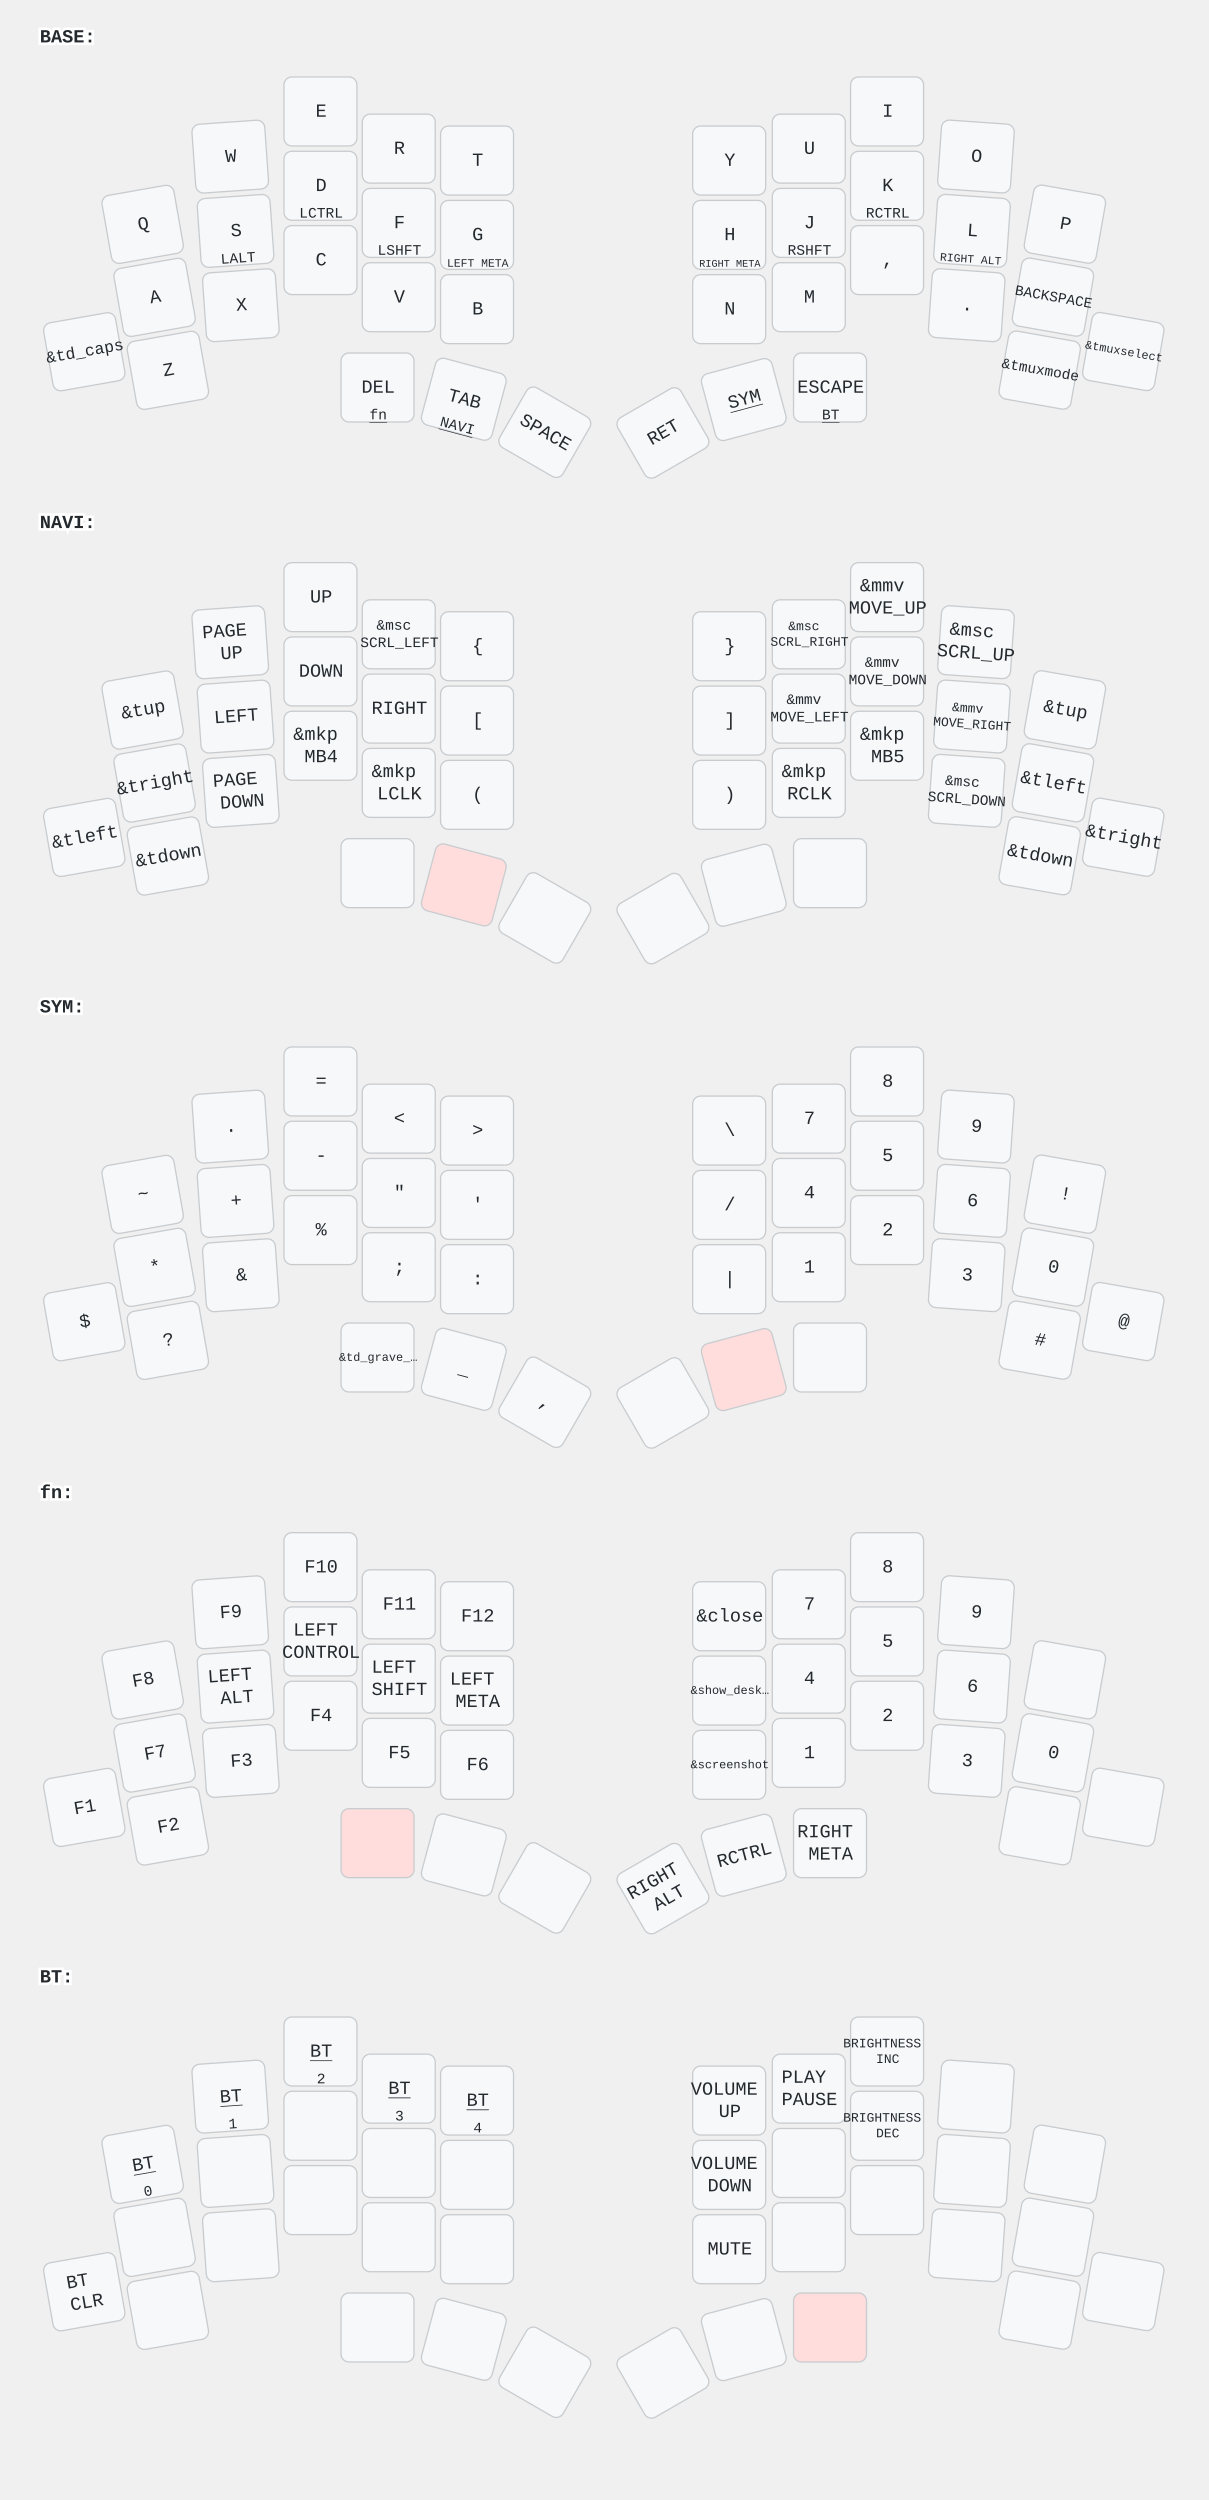
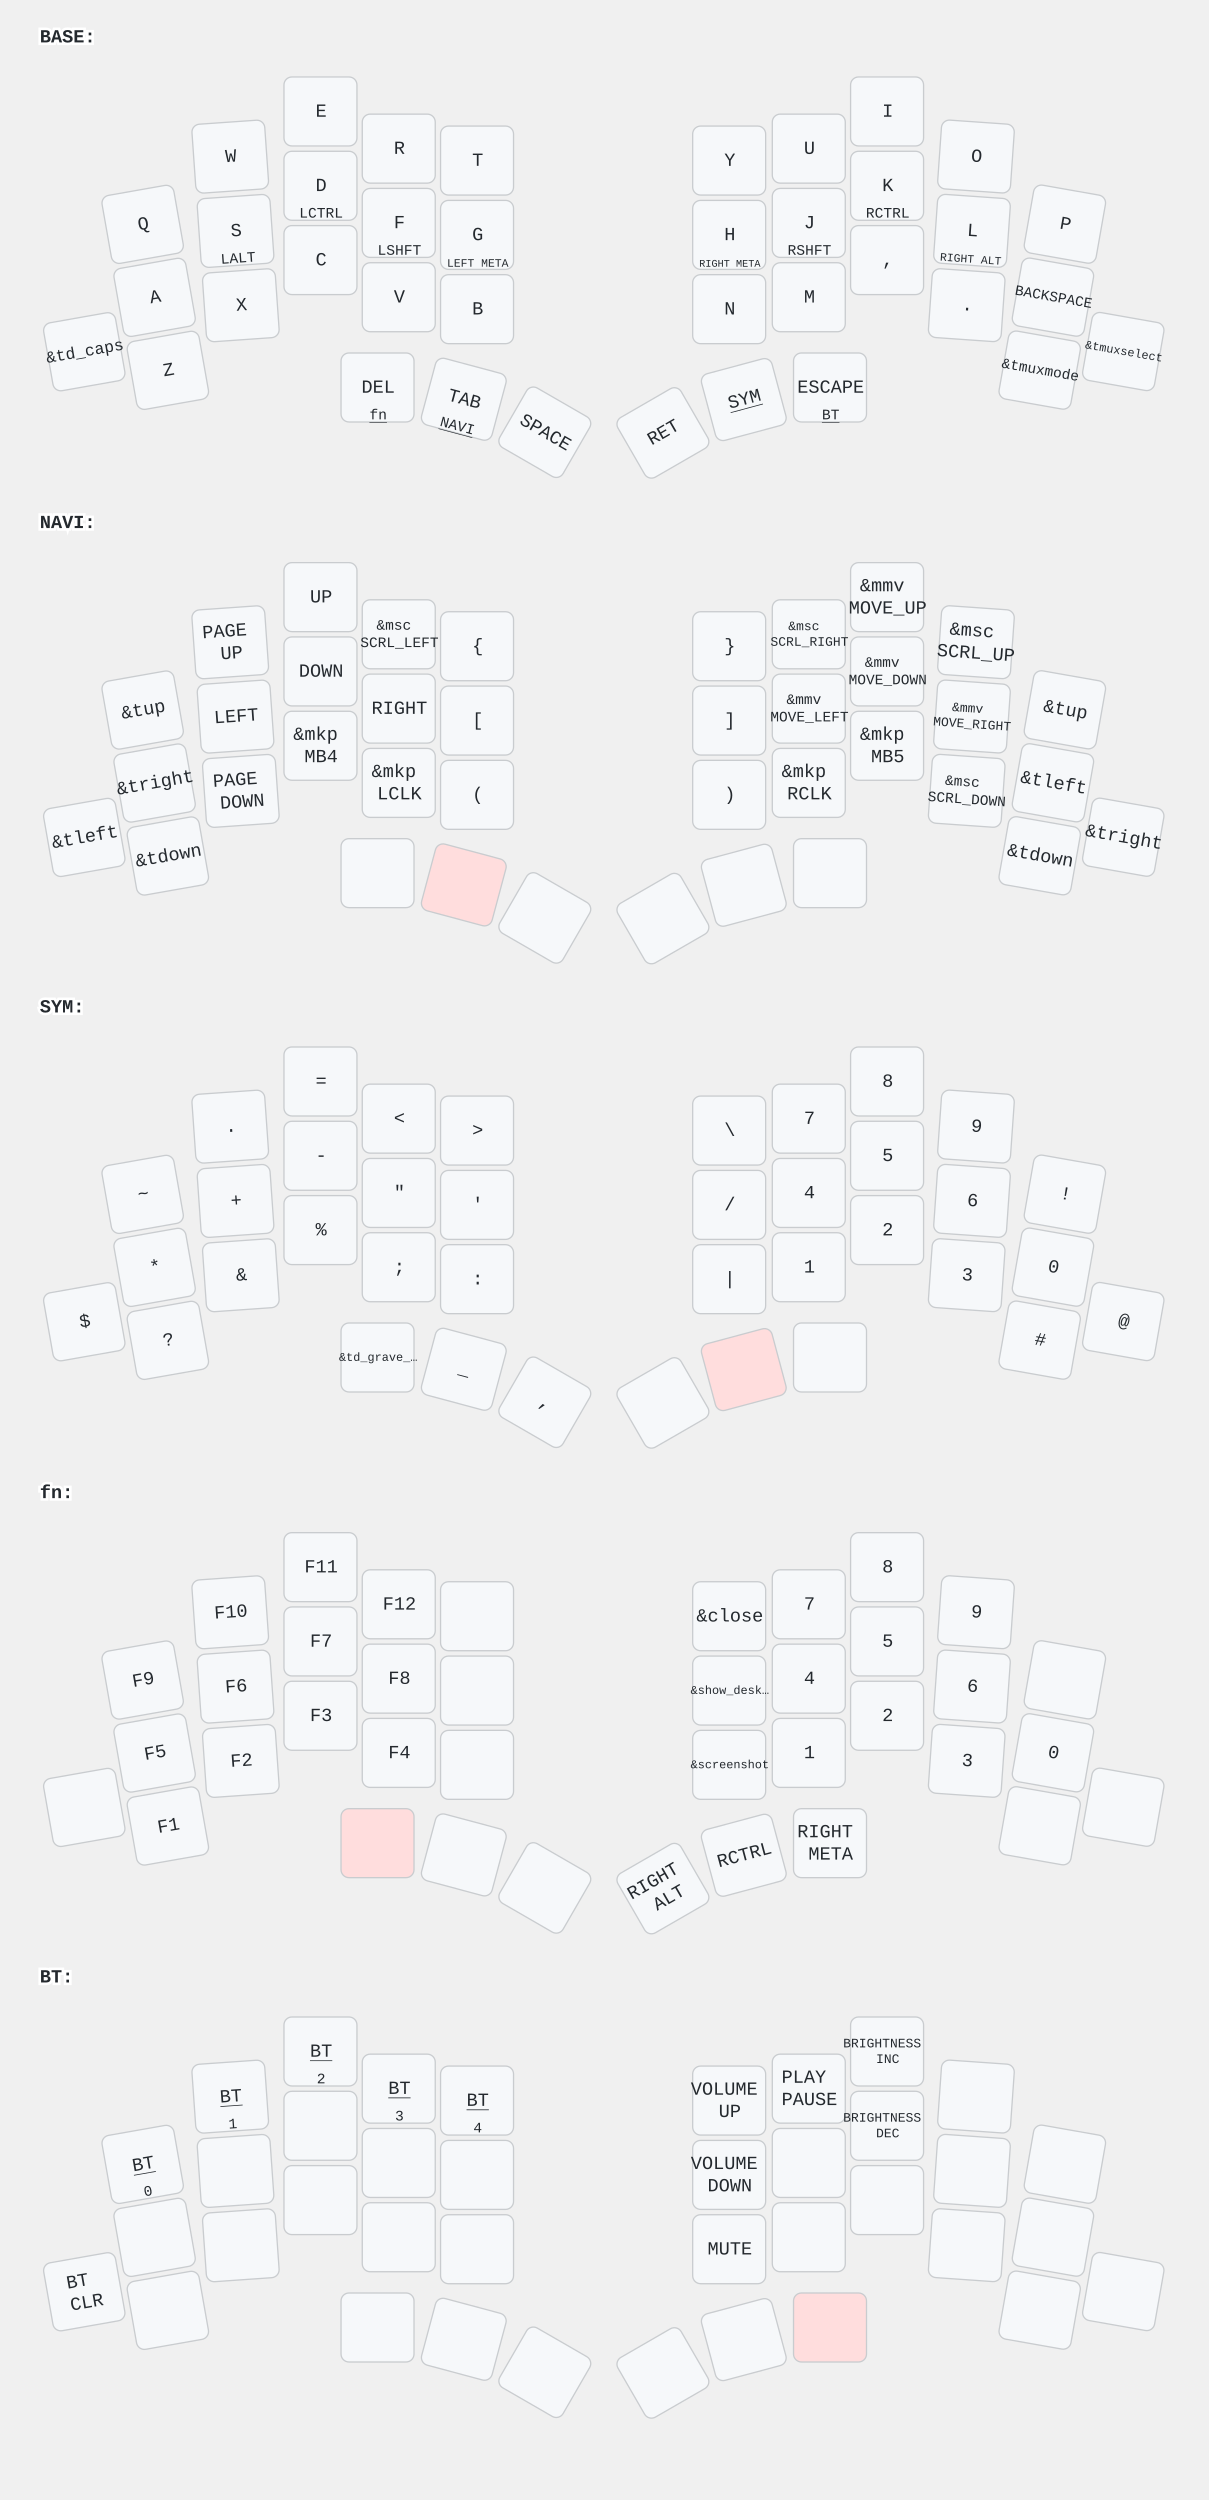
<svg xmlns="http://www.w3.org/2000/svg" width="911" height="1884" viewBox="0 0 911 1884" class="keymap">
  <style>/* inherit to force styles through use tags */
svg path {
    fill: inherit;
}

/* font and background color specifications */
svg.keymap {
    font-family: SFMono-Regular,Consolas,Liberation Mono,Menlo,monospace;
    font-size: 14px;
    font-kerning: normal;
    text-rendering: optimizeLegibility;
    fill: #24292e;
}

/* default key styling */
rect.key {
    fill: #f6f8fa;
}

rect.key, rect.combo {
    stroke: #c9cccf;
    stroke-width: 1;
}

/* default key side styling, only used is draw_key_sides is set */
rect.side {
    filter: brightness(90%);
}

/* color accent for combo boxes */
rect.combo, rect.combo-separate {
    fill: #cdf;
}

/* color accent for held keys */
rect.held, rect.combo.held {
    fill: #fdd;
}

/* color accent for ghost (optional) keys */
rect.ghost, rect.combo.ghost {
    stroke-dasharray: 4, 4;
    stroke-width: 2;
}

text {
    text-anchor: middle;
    dominant-baseline: middle;
}

/* styling for layer labels */
text.label {
    font-weight: bold;
    text-anchor: start;
    stroke: white;
    stroke-width: 4;
    paint-order: stroke;
}

/* styling for optional footer */
text.footer {
    text-anchor: end;
    dominant-baseline: auto;
    stroke: white;
    stroke-width: 4;
    paint-order: stroke;
}

/* styling for combo tap, and key non-tap label text */
text.combo, text.hold, text.shifted, text.left, text.right, text.tl, text.tr, text.bl, text.br {
    font-size: 11px;
}

text.hold, text.bl, text.br {
    text-anchor: middle;
    dominant-baseline: auto;
}

text.shifted, text.tl, text.tr {
    text-anchor: middle;
    dominant-baseline: hanging;
}

text.left, text.tl, text.bl {
    text-anchor: start;
}

text.right, text.tr, text.br {
    text-anchor: end;
}

text.layer-activator {
    text-decoration: underline;
}

/* styling for hold/shifted label text in combo box */
text.combo.hold, text.combo.shifted, text.combo.left, text.combo.right {
    font-size: 8px;
}

/* lighter symbol for transparent keys */
text.trans {
    fill: #7b7e81;
}

/* styling for combo dendrons */
path.combo {
    stroke-width: 1;
    stroke: gray;
    fill: none;
}

/* Start Tabler Icons Cleanup */
/* cannot use height/width with glyphs */
.icon-tabler &gt; path {
    fill: inherit;
    stroke: inherit;
    stroke-width: 2;
}
/* hide tabler's default box */
.icon-tabler &gt; path[stroke="none"][fill="none"] {
    visibility: hidden;
}
/* End Tabler Icons Cleanup */
</style>
  <g transform="translate(30, 0)" class="layer-BASE">
    <text x="0" y="28" class="label" id="BASE">BASE:</text>
    <g transform="translate(0, 56)">
      <g transform="translate(78, 113) rotate(-10.0)" class="key keypos-0">
        <rect rx="6" ry="6" x="-28" y="-26" width="55" height="52" class="key" />
        <text x="0" y="0" class="key tap">Q</text>
      </g>
      <g transform="translate(144, 62) rotate(-4.0)" class="key keypos-1">
        <rect rx="6" ry="6" x="-28" y="-26" width="55" height="52" class="key" />
        <text x="0" y="0" class="key tap">W</text>
      </g>
      <g transform="translate(212, 28)" class="key keypos-2">
        <rect rx="6" ry="6" x="-28" y="-26" width="55" height="52" class="key" />
        <text x="0" y="0" class="key tap">E</text>
      </g>
      <g transform="translate(271, 56)" class="key keypos-3">
        <rect rx="6" ry="6" x="-28" y="-26" width="55" height="52" class="key" />
        <text x="0" y="0" class="key tap">R</text>
      </g>
      <g transform="translate(330, 65)" class="key keypos-4">
        <rect rx="6" ry="6" x="-28" y="-26" width="55" height="52" class="key" />
        <text x="0" y="0" class="key tap">T</text>
      </g>
      <g transform="translate(520, 65)" class="key keypos-5">
        <rect rx="6" ry="6" x="-28" y="-26" width="55" height="52" class="key" />
        <text x="0" y="0" class="key tap">Y</text>
      </g>
      <g transform="translate(580, 56)" class="key keypos-6">
        <rect rx="6" ry="6" x="-28" y="-26" width="55" height="52" class="key" />
        <text x="0" y="0" class="key tap">U</text>
      </g>
      <g transform="translate(639, 28)" class="key keypos-7">
        <rect rx="6" ry="6" x="-28" y="-26" width="55" height="52" class="key" />
        <text x="0" y="0" class="key tap">I</text>
      </g>
      <g transform="translate(706, 62) rotate(4.0)" class="key keypos-8">
        <rect rx="6" ry="6" x="-28" y="-26" width="55" height="52" class="key" />
        <text x="0" y="0" class="key tap">O</text>
      </g>
      <g transform="translate(773, 113) rotate(10.0)" class="key keypos-9">
        <rect rx="6" ry="6" x="-28" y="-26" width="55" height="52" class="key" />
        <text x="0" y="0" class="key tap">P</text>
      </g>
      <g transform="translate(87, 168) rotate(-10.0)" class="key keypos-10">
        <rect rx="6" ry="6" x="-28" y="-26" width="55" height="52" class="key" />
        <text x="0" y="0" class="key tap">A</text>
      </g>
      <g transform="translate(148, 118) rotate(-4.0)" class="key keypos-11">
        <rect rx="6" ry="6" x="-28" y="-26" width="55" height="52" class="key" />
        <text x="0" y="0" class="key tap">S</text>
        <text x="0" y="24" class="key hold">LALT</text>
      </g>
      <g transform="translate(212, 84)" class="key keypos-12">
        <rect rx="6" ry="6" x="-28" y="-26" width="55" height="52" class="key" />
        <text x="0" y="0" class="key tap">D</text>
        <text x="0" y="24" class="key hold">LCTRL</text>
      </g>
      <g transform="translate(271, 112)" class="key keypos-13">
        <rect rx="6" ry="6" x="-28" y="-26" width="55" height="52" class="key" />
        <text x="0" y="0" class="key tap">F</text>
        <text x="0" y="24" class="key hold">LSHFT</text>
      </g>
      <g transform="translate(330, 121)" class="key keypos-14">
        <rect rx="6" ry="6" x="-28" y="-26" width="55" height="52" class="key" />
        <text x="0" y="0" class="key tap">G</text>
        <text x="0" y="24" class="key hold">
          <tspan style="font-size: 78%">LEFT META</tspan>
        </text>
      </g>
      <g transform="translate(520, 121)" class="key keypos-15">
        <rect rx="6" ry="6" x="-28" y="-26" width="55" height="52" class="key" />
        <text x="0" y="0" class="key tap">H</text>
        <text x="0" y="24" class="key hold">
          <tspan style="font-size: 70%">RIGHT META</tspan>
        </text>
      </g>
      <g transform="translate(580, 112)" class="key keypos-16">
        <rect rx="6" ry="6" x="-28" y="-26" width="55" height="52" class="key" />
        <text x="0" y="0" class="key tap">J</text>
        <text x="0" y="24" class="key hold">RSHFT</text>
      </g>
      <g transform="translate(639, 84)" class="key keypos-17">
        <rect rx="6" ry="6" x="-28" y="-26" width="55" height="52" class="key" />
        <text x="0" y="0" class="key tap">K</text>
        <text x="0" y="24" class="key hold">RCTRL</text>
      </g>
      <g transform="translate(703, 118) rotate(4.0)" class="key keypos-18">
        <rect rx="6" ry="6" x="-28" y="-26" width="55" height="52" class="key" />
        <text x="0" y="0" class="key tap">L</text>
        <text x="0" y="24" class="key hold">
          <tspan style="font-size: 78%">RIGHT ALT</tspan>
        </text>
      </g>
      <g transform="translate(764, 168) rotate(10.0)" class="key keypos-19">
        <rect rx="6" ry="6" x="-28" y="-26" width="55" height="52" class="key" />
        <text x="0" y="0" class="key tap">
          <tspan style="font-size: 78%">BACKSPACE</tspan>
        </text>
      </g>
      <g transform="translate(34, 209) rotate(-10.0)" class="key keypos-20">
        <rect rx="6" ry="6" x="-28" y="-26" width="55" height="52" class="key" />
        <text x="0" y="0" class="key tap">
          <tspan style="font-size: 88%">&amp;td_caps</tspan>
        </text>
      </g>
      <g transform="translate(97, 223) rotate(-10.0)" class="key keypos-21">
        <rect rx="6" ry="6" x="-28" y="-26" width="55" height="52" class="key" />
        <text x="0" y="0" class="key tap">Z</text>
      </g>
      <g transform="translate(152, 174) rotate(-4.0)" class="key keypos-22">
        <rect rx="6" ry="6" x="-28" y="-26" width="55" height="52" class="key" />
        <text x="0" y="0" class="key tap">X</text>
      </g>
      <g transform="translate(212, 140)" class="key keypos-23">
        <rect rx="6" ry="6" x="-28" y="-26" width="55" height="52" class="key" />
        <text x="0" y="0" class="key tap">C</text>
      </g>
      <g transform="translate(271, 168)" class="key keypos-24">
        <rect rx="6" ry="6" x="-28" y="-26" width="55" height="52" class="key" />
        <text x="0" y="0" class="key tap">V</text>
      </g>
      <g transform="translate(330, 177)" class="key keypos-25">
        <rect rx="6" ry="6" x="-28" y="-26" width="55" height="52" class="key" />
        <text x="0" y="0" class="key tap">B</text>
      </g>
      <g transform="translate(520, 177)" class="key keypos-26">
        <rect rx="6" ry="6" x="-28" y="-26" width="55" height="52" class="key" />
        <text x="0" y="0" class="key tap">N</text>
      </g>
      <g transform="translate(580, 168)" class="key keypos-27">
        <rect rx="6" ry="6" x="-28" y="-26" width="55" height="52" class="key" />
        <text x="0" y="0" class="key tap">M</text>
      </g>
      <g transform="translate(639, 140)" class="key keypos-28">
        <rect rx="6" ry="6" x="-28" y="-26" width="55" height="52" class="key" />
        <text x="0" y="0" class="key tap">,</text>
      </g>
      <g transform="translate(699, 174) rotate(4.0)" class="key keypos-29">
        <rect rx="6" ry="6" x="-28" y="-26" width="55" height="52" class="key" />
        <text x="0" y="0" class="key tap">.</text>
      </g>
      <g transform="translate(754, 223) rotate(10.0)" class="key keypos-30">
        <rect rx="6" ry="6" x="-28" y="-26" width="55" height="52" class="key" />
        <text x="0" y="0" class="key tap">
          <tspan style="font-size: 78%">&amp;tmuxmode</tspan>
        </text>
      </g>
      <g transform="translate(817, 209) rotate(10.0)" class="key keypos-31">
        <rect rx="6" ry="6" x="-28" y="-26" width="55" height="52" class="key" />
        <text x="0" y="0" class="key tap">
          <tspan style="font-size: 64%">&amp;tmuxselect</tspan>
        </text>
      </g>
      <g transform="translate(255, 236)" class="key keypos-32">
        <rect rx="6" ry="6" x="-28" y="-26" width="55" height="52" class="key" />
        <text x="0" y="0" class="key tap">DEL</text>
        <a href="#fn">
          <text x="0" y="24" class="key hold layer-activator">fn</text>
        </a>
      </g>
      <g transform="translate(320, 245) rotate(15.0)" class="key keypos-33">
        <rect rx="6" ry="6" x="-28" y="-26" width="55" height="52" class="key" />
        <text x="0" y="0" class="key tap">TAB</text>
        <a href="#NAVI">
          <text x="0" y="24" class="key hold layer-activator">NAVI</text>
        </a>
      </g>
      <g transform="translate(381, 270) rotate(30.0)" class="key keypos-34">
        <rect rx="6" ry="6" x="-28" y="-26" width="55" height="52" class="key" />
        <text x="0" y="0" class="key tap">SPACE</text>
      </g>
      <g transform="translate(470, 270) rotate(-30.0)" class="key keypos-35">
        <rect rx="6" ry="6" x="-28" y="-26" width="55" height="52" class="key" />
        <text x="0" y="0" class="key tap">RET</text>
      </g>
      <g transform="translate(531, 245) rotate(-15.0)" class="key keypos-36">
        <rect rx="6" ry="6" x="-28" y="-26" width="55" height="52" class="key" />
        <a href="#SYM">
          <text x="0" y="0" class="key tap layer-activator">SYM</text>
        </a>
      </g>
      <g transform="translate(596, 236)" class="key keypos-37">
        <rect rx="6" ry="6" x="-28" y="-26" width="55" height="52" class="key" />
        <text x="0" y="0" class="key tap">ESCAPE</text>
        <a href="#BT">
          <text x="0" y="24" class="key hold layer-activator">BT</text>
        </a>
      </g>
    </g>
  </g>
  <g transform="translate(30, 366)" class="layer-NAVI">
    <text x="0" y="28" class="label" id="NAVI">NAVI:</text>
    <g transform="translate(0, 56)">
      <g transform="translate(78, 113) rotate(-10.0)" class="key keypos-0">
        <rect rx="6" ry="6" x="-28" y="-26" width="55" height="52" class="key" />
        <text x="0" y="0" class="key tap">&amp;tup</text>
      </g>
      <g transform="translate(144, 62) rotate(-4.0)" class="key keypos-1">
        <rect rx="6" ry="6" x="-28" y="-26" width="55" height="52" class="key" />
        <text x="0" y="0" class="key tap">
          <tspan x="0" dy="-0.6em">PAGE</tspan>
          <tspan x="0" dy="1.2em">UP</tspan>
        </text>
      </g>
      <g transform="translate(212, 28)" class="key keypos-2">
        <rect rx="6" ry="6" x="-28" y="-26" width="55" height="52" class="key" />
        <text x="0" y="0" class="key tap">UP</text>
      </g>
      <g transform="translate(271, 56)" class="key keypos-3">
        <rect rx="6" ry="6" x="-28" y="-26" width="55" height="52" class="key" />
        <text x="0" y="0" class="key tap">
          <tspan x="0" dy="-0.6em" style="font-size: 78%">&amp;msc</tspan>
          <tspan x="0" dy="1.2em" style="font-size: 78%">SCRL_LEFT</tspan>
        </text>
      </g>
      <g transform="translate(330, 65)" class="key keypos-4">
        <rect rx="6" ry="6" x="-28" y="-26" width="55" height="52" class="key" />
        <text x="0" y="0" class="key tap">{</text>
      </g>
      <g transform="translate(520, 65)" class="key keypos-5">
        <rect rx="6" ry="6" x="-28" y="-26" width="55" height="52" class="key" />
        <text x="0" y="0" class="key tap">}</text>
      </g>
      <g transform="translate(580, 56)" class="key keypos-6">
        <rect rx="6" ry="6" x="-28" y="-26" width="55" height="52" class="key" />
        <text x="0" y="0" class="key tap">
          <tspan x="0" dy="-0.6em" style="font-size: 70%">&amp;msc</tspan>
          <tspan x="0" dy="1.2em" style="font-size: 70%">SCRL_RIGHT</tspan>
        </text>
      </g>
      <g transform="translate(639, 28)" class="key keypos-7">
        <rect rx="6" ry="6" x="-28" y="-26" width="55" height="52" class="key" />
        <text x="0" y="0" class="key tap">
          <tspan x="0" dy="-0.6em">&amp;mmv</tspan>
          <tspan x="0" dy="1.2em">MOVE_UP</tspan>
        </text>
      </g>
      <g transform="translate(706, 62) rotate(4.0)" class="key keypos-8">
        <rect rx="6" ry="6" x="-28" y="-26" width="55" height="52" class="key" />
        <text x="0" y="0" class="key tap">
          <tspan x="0" dy="-0.6em">&amp;msc</tspan>
          <tspan x="0" dy="1.2em">SCRL_UP</tspan>
        </text>
      </g>
      <g transform="translate(773, 113) rotate(10.0)" class="key keypos-9">
        <rect rx="6" ry="6" x="-28" y="-26" width="55" height="52" class="key" />
        <text x="0" y="0" class="key tap">&amp;tup</text>
      </g>
      <g transform="translate(87, 168) rotate(-10.0)" class="key keypos-10">
        <rect rx="6" ry="6" x="-28" y="-26" width="55" height="52" class="key" />
        <text x="0" y="0" class="key tap">&amp;tright</text>
      </g>
      <g transform="translate(148, 118) rotate(-4.0)" class="key keypos-11">
        <rect rx="6" ry="6" x="-28" y="-26" width="55" height="52" class="key" />
        <text x="0" y="0" class="key tap">LEFT</text>
      </g>
      <g transform="translate(212, 84)" class="key keypos-12">
        <rect rx="6" ry="6" x="-28" y="-26" width="55" height="52" class="key" />
        <text x="0" y="0" class="key tap">DOWN</text>
      </g>
      <g transform="translate(271, 112)" class="key keypos-13">
        <rect rx="6" ry="6" x="-28" y="-26" width="55" height="52" class="key" />
        <text x="0" y="0" class="key tap">RIGHT</text>
      </g>
      <g transform="translate(330, 121)" class="key keypos-14">
        <rect rx="6" ry="6" x="-28" y="-26" width="55" height="52" class="key" />
        <text x="0" y="0" class="key tap">[</text>
      </g>
      <g transform="translate(520, 121)" class="key keypos-15">
        <rect rx="6" ry="6" x="-28" y="-26" width="55" height="52" class="key" />
        <text x="0" y="0" class="key tap">]</text>
      </g>
      <g transform="translate(580, 112)" class="key keypos-16">
        <rect rx="6" ry="6" x="-28" y="-26" width="55" height="52" class="key" />
        <text x="0" y="0" class="key tap">
          <tspan x="0" dy="-0.6em" style="font-size: 78%">&amp;mmv</tspan>
          <tspan x="0" dy="1.2em" style="font-size: 78%">MOVE_LEFT</tspan>
        </text>
      </g>
      <g transform="translate(639, 84)" class="key keypos-17">
        <rect rx="6" ry="6" x="-28" y="-26" width="55" height="52" class="key" />
        <text x="0" y="0" class="key tap">
          <tspan x="0" dy="-0.6em" style="font-size: 78%">&amp;mmv</tspan>
          <tspan x="0" dy="1.2em" style="font-size: 78%">MOVE_DOWN</tspan>
        </text>
      </g>
      <g transform="translate(703, 118) rotate(4.0)" class="key keypos-18">
        <rect rx="6" ry="6" x="-28" y="-26" width="55" height="52" class="key" />
        <text x="0" y="0" class="key tap">
          <tspan x="0" dy="-0.6em" style="font-size: 70%">&amp;mmv</tspan>
          <tspan x="0" dy="1.2em" style="font-size: 70%">MOVE_RIGHT</tspan>
        </text>
      </g>
      <g transform="translate(764, 168) rotate(10.0)" class="key keypos-19">
        <rect rx="6" ry="6" x="-28" y="-26" width="55" height="52" class="key" />
        <text x="0" y="0" class="key tap">&amp;tleft</text>
      </g>
      <g transform="translate(34, 209) rotate(-10.0)" class="key keypos-20">
        <rect rx="6" ry="6" x="-28" y="-26" width="55" height="52" class="key" />
        <text x="0" y="0" class="key tap">&amp;tleft</text>
      </g>
      <g transform="translate(97, 223) rotate(-10.0)" class="key keypos-21">
        <rect rx="6" ry="6" x="-28" y="-26" width="55" height="52" class="key" />
        <text x="0" y="0" class="key tap">&amp;tdown</text>
      </g>
      <g transform="translate(152, 174) rotate(-4.0)" class="key keypos-22">
        <rect rx="6" ry="6" x="-28" y="-26" width="55" height="52" class="key" />
        <text x="0" y="0" class="key tap">
          <tspan x="0" dy="-0.6em">PAGE</tspan>
          <tspan x="0" dy="1.2em">DOWN</tspan>
        </text>
      </g>
      <g transform="translate(212, 140)" class="key keypos-23">
        <rect rx="6" ry="6" x="-28" y="-26" width="55" height="52" class="key" />
        <text x="0" y="0" class="key tap">
          <tspan x="0" dy="-0.6em">&amp;mkp</tspan>
          <tspan x="0" dy="1.2em">MB4</tspan>
        </text>
      </g>
      <g transform="translate(271, 168)" class="key keypos-24">
        <rect rx="6" ry="6" x="-28" y="-26" width="55" height="52" class="key" />
        <text x="0" y="0" class="key tap">
          <tspan x="0" dy="-0.6em">&amp;mkp</tspan>
          <tspan x="0" dy="1.2em">LCLK</tspan>
        </text>
      </g>
      <g transform="translate(330, 177)" class="key keypos-25">
        <rect rx="6" ry="6" x="-28" y="-26" width="55" height="52" class="key" />
        <text x="0" y="0" class="key tap">(</text>
      </g>
      <g transform="translate(520, 177)" class="key keypos-26">
        <rect rx="6" ry="6" x="-28" y="-26" width="55" height="52" class="key" />
        <text x="0" y="0" class="key tap">)</text>
      </g>
      <g transform="translate(580, 168)" class="key keypos-27">
        <rect rx="6" ry="6" x="-28" y="-26" width="55" height="52" class="key" />
        <text x="0" y="0" class="key tap">
          <tspan x="0" dy="-0.6em">&amp;mkp</tspan>
          <tspan x="0" dy="1.2em">RCLK</tspan>
        </text>
      </g>
      <g transform="translate(639, 140)" class="key keypos-28">
        <rect rx="6" ry="6" x="-28" y="-26" width="55" height="52" class="key" />
        <text x="0" y="0" class="key tap">
          <tspan x="0" dy="-0.6em">&amp;mkp</tspan>
          <tspan x="0" dy="1.2em">MB5</tspan>
        </text>
      </g>
      <g transform="translate(699, 174) rotate(4.0)" class="key keypos-29">
        <rect rx="6" ry="6" x="-28" y="-26" width="55" height="52" class="key" />
        <text x="0" y="0" class="key tap">
          <tspan x="0" dy="-0.6em" style="font-size: 78%">&amp;msc</tspan>
          <tspan x="0" dy="1.2em" style="font-size: 78%">SCRL_DOWN</tspan>
        </text>
      </g>
      <g transform="translate(754, 223) rotate(10.0)" class="key keypos-30">
        <rect rx="6" ry="6" x="-28" y="-26" width="55" height="52" class="key" />
        <text x="0" y="0" class="key tap">&amp;tdown</text>
      </g>
      <g transform="translate(817, 209) rotate(10.0)" class="key keypos-31">
        <rect rx="6" ry="6" x="-28" y="-26" width="55" height="52" class="key" />
        <text x="0" y="0" class="key tap">&amp;tright</text>
      </g>
      <g transform="translate(255, 236)" class="key keypos-32">
        <rect rx="6" ry="6" x="-28" y="-26" width="55" height="52" class="key" />
      </g>
      <g transform="translate(320, 245) rotate(15.0)" class="key held keypos-33">
        <rect rx="6" ry="6" x="-28" y="-26" width="55" height="52" class="key held" />
      </g>
      <g transform="translate(381, 270) rotate(30.0)" class="key keypos-34">
        <rect rx="6" ry="6" x="-28" y="-26" width="55" height="52" class="key" />
      </g>
      <g transform="translate(470, 270) rotate(-30.0)" class="key keypos-35">
        <rect rx="6" ry="6" x="-28" y="-26" width="55" height="52" class="key" />
      </g>
      <g transform="translate(531, 245) rotate(-15.0)" class="key keypos-36">
        <rect rx="6" ry="6" x="-28" y="-26" width="55" height="52" class="key" />
      </g>
      <g transform="translate(596, 236)" class="key keypos-37">
        <rect rx="6" ry="6" x="-28" y="-26" width="55" height="52" class="key" />
      </g>
    </g>
  </g>
  <g transform="translate(30, 731)" class="layer-SYM">
    <text x="0" y="28" class="label" id="SYM">SYM:</text>
    <g transform="translate(0, 56)">
      <g transform="translate(78, 113) rotate(-10.0)" class="key keypos-0">
        <rect rx="6" ry="6" x="-28" y="-26" width="55" height="52" class="key" />
        <text x="0" y="0" class="key tap">~</text>
      </g>
      <g transform="translate(144, 62) rotate(-4.0)" class="key keypos-1">
        <rect rx="6" ry="6" x="-28" y="-26" width="55" height="52" class="key" />
        <text x="0" y="0" class="key tap">.</text>
      </g>
      <g transform="translate(212, 28)" class="key keypos-2">
        <rect rx="6" ry="6" x="-28" y="-26" width="55" height="52" class="key" />
        <text x="0" y="0" class="key tap">=</text>
      </g>
      <g transform="translate(271, 56)" class="key keypos-3">
        <rect rx="6" ry="6" x="-28" y="-26" width="55" height="52" class="key" />
        <text x="0" y="0" class="key tap">&lt;</text>
      </g>
      <g transform="translate(330, 65)" class="key keypos-4">
        <rect rx="6" ry="6" x="-28" y="-26" width="55" height="52" class="key" />
        <text x="0" y="0" class="key tap">&gt;</text>
      </g>
      <g transform="translate(520, 65)" class="key keypos-5">
        <rect rx="6" ry="6" x="-28" y="-26" width="55" height="52" class="key" />
        <text x="0" y="0" class="key tap">\</text>
      </g>
      <g transform="translate(580, 56)" class="key keypos-6">
        <rect rx="6" ry="6" x="-28" y="-26" width="55" height="52" class="key" />
        <text x="0" y="0" class="key tap">7</text>
      </g>
      <g transform="translate(639, 28)" class="key keypos-7">
        <rect rx="6" ry="6" x="-28" y="-26" width="55" height="52" class="key" />
        <text x="0" y="0" class="key tap">8</text>
      </g>
      <g transform="translate(706, 62) rotate(4.0)" class="key keypos-8">
        <rect rx="6" ry="6" x="-28" y="-26" width="55" height="52" class="key" />
        <text x="0" y="0" class="key tap">9</text>
      </g>
      <g transform="translate(773, 113) rotate(10.0)" class="key keypos-9">
        <rect rx="6" ry="6" x="-28" y="-26" width="55" height="52" class="key" />
        <text x="0" y="0" class="key tap">!</text>
      </g>
      <g transform="translate(87, 168) rotate(-10.0)" class="key keypos-10">
        <rect rx="6" ry="6" x="-28" y="-26" width="55" height="52" class="key" />
        <text x="0" y="0" class="key tap">*</text>
      </g>
      <g transform="translate(148, 118) rotate(-4.0)" class="key keypos-11">
        <rect rx="6" ry="6" x="-28" y="-26" width="55" height="52" class="key" />
        <text x="0" y="0" class="key tap">+</text>
      </g>
      <g transform="translate(212, 84)" class="key keypos-12">
        <rect rx="6" ry="6" x="-28" y="-26" width="55" height="52" class="key" />
        <text x="0" y="0" class="key tap">-</text>
      </g>
      <g transform="translate(271, 112)" class="key keypos-13">
        <rect rx="6" ry="6" x="-28" y="-26" width="55" height="52" class="key" />
        <text x="0" y="0" class="key tap">"</text>
      </g>
      <g transform="translate(330, 121)" class="key keypos-14">
        <rect rx="6" ry="6" x="-28" y="-26" width="55" height="52" class="key" />
        <text x="0" y="0" class="key tap">'</text>
      </g>
      <g transform="translate(520, 121)" class="key keypos-15">
        <rect rx="6" ry="6" x="-28" y="-26" width="55" height="52" class="key" />
        <text x="0" y="0" class="key tap">/</text>
      </g>
      <g transform="translate(580, 112)" class="key keypos-16">
        <rect rx="6" ry="6" x="-28" y="-26" width="55" height="52" class="key" />
        <text x="0" y="0" class="key tap">4</text>
      </g>
      <g transform="translate(639, 84)" class="key keypos-17">
        <rect rx="6" ry="6" x="-28" y="-26" width="55" height="52" class="key" />
        <text x="0" y="0" class="key tap">5</text>
      </g>
      <g transform="translate(703, 118) rotate(4.0)" class="key keypos-18">
        <rect rx="6" ry="6" x="-28" y="-26" width="55" height="52" class="key" />
        <text x="0" y="0" class="key tap">6</text>
      </g>
      <g transform="translate(764, 168) rotate(10.0)" class="key keypos-19">
        <rect rx="6" ry="6" x="-28" y="-26" width="55" height="52" class="key" />
        <text x="0" y="0" class="key tap">0</text>
      </g>
      <g transform="translate(34, 209) rotate(-10.0)" class="key keypos-20">
        <rect rx="6" ry="6" x="-28" y="-26" width="55" height="52" class="key" />
        <text x="0" y="0" class="key tap">$</text>
      </g>
      <g transform="translate(97, 223) rotate(-10.0)" class="key keypos-21">
        <rect rx="6" ry="6" x="-28" y="-26" width="55" height="52" class="key" />
        <text x="0" y="0" class="key tap">?</text>
      </g>
      <g transform="translate(152, 174) rotate(-4.0)" class="key keypos-22">
        <rect rx="6" ry="6" x="-28" y="-26" width="55" height="52" class="key" />
        <text x="0" y="0" class="key tap">&amp;</text>
      </g>
      <g transform="translate(212, 140)" class="key keypos-23">
        <rect rx="6" ry="6" x="-28" y="-26" width="55" height="52" class="key" />
        <text x="0" y="0" class="key tap">%</text>
      </g>
      <g transform="translate(271, 168)" class="key keypos-24">
        <rect rx="6" ry="6" x="-28" y="-26" width="55" height="52" class="key" />
        <text x="0" y="0" class="key tap">;</text>
      </g>
      <g transform="translate(330, 177)" class="key keypos-25">
        <rect rx="6" ry="6" x="-28" y="-26" width="55" height="52" class="key" />
        <text x="0" y="0" class="key tap">:</text>
      </g>
      <g transform="translate(520, 177)" class="key keypos-26">
        <rect rx="6" ry="6" x="-28" y="-26" width="55" height="52" class="key" />
        <text x="0" y="0" class="key tap">|</text>
      </g>
      <g transform="translate(580, 168)" class="key keypos-27">
        <rect rx="6" ry="6" x="-28" y="-26" width="55" height="52" class="key" />
        <text x="0" y="0" class="key tap">1</text>
      </g>
      <g transform="translate(639, 140)" class="key keypos-28">
        <rect rx="6" ry="6" x="-28" y="-26" width="55" height="52" class="key" />
        <text x="0" y="0" class="key tap">2</text>
      </g>
      <g transform="translate(699, 174) rotate(4.0)" class="key keypos-29">
        <rect rx="6" ry="6" x="-28" y="-26" width="55" height="52" class="key" />
        <text x="0" y="0" class="key tap">3</text>
      </g>
      <g transform="translate(754, 223) rotate(10.0)" class="key keypos-30">
        <rect rx="6" ry="6" x="-28" y="-26" width="55" height="52" class="key" />
        <text x="0" y="0" class="key tap">#</text>
      </g>
      <g transform="translate(817, 209) rotate(10.0)" class="key keypos-31">
        <rect rx="6" ry="6" x="-28" y="-26" width="55" height="52" class="key" />
        <text x="0" y="0" class="key tap">@</text>
      </g>
      <g transform="translate(255, 236)" class="key keypos-32">
        <rect rx="6" ry="6" x="-28" y="-26" width="55" height="52" class="key" />
        <text x="0" y="0" class="key tap">
          <tspan style="font-size: 64%">&amp;td_grave_…</tspan>
        </text>
      </g>
      <g transform="translate(320, 245) rotate(15.0)" class="key keypos-33">
        <rect rx="6" ry="6" x="-28" y="-26" width="55" height="52" class="key" />
        <text x="0" y="0" class="key tap">_</text>
      </g>
      <g transform="translate(381, 270) rotate(30.0)" class="key keypos-34">
        <rect rx="6" ry="6" x="-28" y="-26" width="55" height="52" class="key" />
        <text x="0" y="0" class="key tap">,</text>
      </g>
      <g transform="translate(470, 270) rotate(-30.0)" class="key keypos-35">
        <rect rx="6" ry="6" x="-28" y="-26" width="55" height="52" class="key" />
      </g>
      <g transform="translate(531, 245) rotate(-15.0)" class="key held keypos-36">
        <rect rx="6" ry="6" x="-28" y="-26" width="55" height="52" class="key held" />
      </g>
      <g transform="translate(596, 236)" class="key keypos-37">
        <rect rx="6" ry="6" x="-28" y="-26" width="55" height="52" class="key" />
      </g>
    </g>
  </g>
  <g transform="translate(30, 1097)" class="layer-fn">
    <text x="0" y="28" class="label" id="fn">fn:</text>
    <g transform="translate(0, 56)">
      <g transform="translate(78, 113) rotate(-10.0)" class="key keypos-0">
        <rect rx="6" ry="6" x="-28" y="-26" width="55" height="52" class="key" />
+         <text x="0" y="0" class="key tap">F9</text>
+       </g>
+       <g transform="translate(144, 62) rotate(-4.0)" class="key keypos-1">
+         <rect rx="6" ry="6" x="-28" y="-26" width="55" height="52" class="key" />
+         <text x="0" y="0" class="key tap">F10</text>
+       </g>
+       <g transform="translate(212, 28)" class="key keypos-2">
+         <rect rx="6" ry="6" x="-28" y="-26" width="55" height="52" class="key" />
+         <text x="0" y="0" class="key tap">F11</text>
+       </g>
+       <g transform="translate(271, 56)" class="key keypos-3">
+         <rect rx="6" ry="6" x="-28" y="-26" width="55" height="52" class="key" />
+         <text x="0" y="0" class="key tap">F12</text>
+       </g>
+       <g transform="translate(330, 65)" class="key keypos-4">
+         <rect rx="6" ry="6" x="-28" y="-26" width="55" height="52" class="key" />
+       </g>
+       <g transform="translate(520, 65)" class="key keypos-5">
+         <rect rx="6" ry="6" x="-28" y="-26" width="55" height="52" class="key" />
+         <text x="0" y="0" class="key tap">&amp;close</text>
+       </g>
+       <g transform="translate(580, 56)" class="key keypos-6">
+         <rect rx="6" ry="6" x="-28" y="-26" width="55" height="52" class="key" />
+         <text x="0" y="0" class="key tap">7</text>
+       </g>
+       <g transform="translate(639, 28)" class="key keypos-7">
+         <rect rx="6" ry="6" x="-28" y="-26" width="55" height="52" class="key" />
+         <text x="0" y="0" class="key tap">8</text>
+       </g>
+       <g transform="translate(706, 62) rotate(4.0)" class="key keypos-8">
+         <rect rx="6" ry="6" x="-28" y="-26" width="55" height="52" class="key" />
+         <text x="0" y="0" class="key tap">9</text>
+       </g>
+       <g transform="translate(773, 113) rotate(10.0)" class="key keypos-9">
+         <rect rx="6" ry="6" x="-28" y="-26" width="55" height="52" class="key" />
+       </g>
+       <g transform="translate(87, 168) rotate(-10.0)" class="key keypos-10">
+         <rect rx="6" ry="6" x="-28" y="-26" width="55" height="52" class="key" />
+         <text x="0" y="0" class="key tap">F5</text>
+       </g>
+       <g transform="translate(148, 118) rotate(-4.0)" class="key keypos-11">
+         <rect rx="6" ry="6" x="-28" y="-26" width="55" height="52" class="key" />
+         <text x="0" y="0" class="key tap">F6</text>
+       </g>
+       <g transform="translate(212, 84)" class="key keypos-12">
+         <rect rx="6" ry="6" x="-28" y="-26" width="55" height="52" class="key" />
+         <text x="0" y="0" class="key tap">F7</text>
+       </g>
+       <g transform="translate(271, 112)" class="key keypos-13">
+         <rect rx="6" ry="6" x="-28" y="-26" width="55" height="52" class="key" />
        <text x="0" y="0" class="key tap">F8</text>
      </g>
-       <g transform="translate(144, 62) rotate(-4.0)" class="key keypos-1">
-         <rect rx="6" ry="6" x="-28" y="-26" width="55" height="52" class="key" />
-         <text x="0" y="0" class="key tap">F9</text>
-       </g>
-       <g transform="translate(212, 28)" class="key keypos-2">
-         <rect rx="6" ry="6" x="-28" y="-26" width="55" height="52" class="key" />
-         <text x="0" y="0" class="key tap">F10</text>
-       </g>
-       <g transform="translate(271, 56)" class="key keypos-3">
-         <rect rx="6" ry="6" x="-28" y="-26" width="55" height="52" class="key" />
-         <text x="0" y="0" class="key tap">F11</text>
-       </g>
-       <g transform="translate(330, 65)" class="key keypos-4">
-         <rect rx="6" ry="6" x="-28" y="-26" width="55" height="52" class="key" />
-         <text x="0" y="0" class="key tap">F12</text>
-       </g>
-       <g transform="translate(520, 65)" class="key keypos-5">
-         <rect rx="6" ry="6" x="-28" y="-26" width="55" height="52" class="key" />
-         <text x="0" y="0" class="key tap">&amp;close</text>
-       </g>
-       <g transform="translate(580, 56)" class="key keypos-6">
-         <rect rx="6" ry="6" x="-28" y="-26" width="55" height="52" class="key" />
-         <text x="0" y="0" class="key tap">7</text>
-       </g>
-       <g transform="translate(639, 28)" class="key keypos-7">
-         <rect rx="6" ry="6" x="-28" y="-26" width="55" height="52" class="key" />
-         <text x="0" y="0" class="key tap">8</text>
-       </g>
-       <g transform="translate(706, 62) rotate(4.0)" class="key keypos-8">
-         <rect rx="6" ry="6" x="-28" y="-26" width="55" height="52" class="key" />
-         <text x="0" y="0" class="key tap">9</text>
-       </g>
-       <g transform="translate(773, 113) rotate(10.0)" class="key keypos-9">
-         <rect rx="6" ry="6" x="-28" y="-26" width="55" height="52" class="key" />
-       </g>
-       <g transform="translate(87, 168) rotate(-10.0)" class="key keypos-10">
-         <rect rx="6" ry="6" x="-28" y="-26" width="55" height="52" class="key" />
-         <text x="0" y="0" class="key tap">F7</text>
-       </g>
-       <g transform="translate(148, 118) rotate(-4.0)" class="key keypos-11">
-         <rect rx="6" ry="6" x="-28" y="-26" width="55" height="52" class="key" />
-         <text x="0" y="0" class="key tap">
-           <tspan x="0" dy="-0.6em">LEFT</tspan>
-           <tspan x="0" dy="1.2em">ALT</tspan>
-         </text>
-       </g>
-       <g transform="translate(212, 84)" class="key keypos-12">
-         <rect rx="6" ry="6" x="-28" y="-26" width="55" height="52" class="key" />
-         <text x="0" y="0" class="key tap">
-           <tspan x="0" dy="-0.6em">LEFT</tspan>
-           <tspan x="0" dy="1.2em">CONTROL</tspan>
-         </text>
-       </g>
-       <g transform="translate(271, 112)" class="key keypos-13">
-         <rect rx="6" ry="6" x="-28" y="-26" width="55" height="52" class="key" />
-         <text x="0" y="0" class="key tap">
-           <tspan x="0" dy="-0.6em">LEFT</tspan>
-           <tspan x="0" dy="1.2em">SHIFT</tspan>
-         </text>
-       </g>
      <g transform="translate(330, 121)" class="key keypos-14">
        <rect rx="6" ry="6" x="-28" y="-26" width="55" height="52" class="key" />
-         <text x="0" y="0" class="key tap">
-           <tspan x="0" dy="-0.6em">LEFT</tspan>
-           <tspan x="0" dy="1.2em">META</tspan>
-         </text>
      </g>
      <g transform="translate(520, 121)" class="key keypos-15">
        <rect rx="6" ry="6" x="-28" y="-26" width="55" height="52" class="key" />
        <text x="0" y="0" class="key tap">
          <tspan style="font-size: 64%">&amp;show_desk…</tspan>
        </text>
      </g>
      <g transform="translate(580, 112)" class="key keypos-16">
        <rect rx="6" ry="6" x="-28" y="-26" width="55" height="52" class="key" />
        <text x="0" y="0" class="key tap">4</text>
      </g>
      <g transform="translate(639, 84)" class="key keypos-17">
        <rect rx="6" ry="6" x="-28" y="-26" width="55" height="52" class="key" />
        <text x="0" y="0" class="key tap">5</text>
      </g>
      <g transform="translate(703, 118) rotate(4.0)" class="key keypos-18">
        <rect rx="6" ry="6" x="-28" y="-26" width="55" height="52" class="key" />
        <text x="0" y="0" class="key tap">6</text>
      </g>
      <g transform="translate(764, 168) rotate(10.0)" class="key keypos-19">
        <rect rx="6" ry="6" x="-28" y="-26" width="55" height="52" class="key" />
        <text x="0" y="0" class="key tap">0</text>
      </g>
      <g transform="translate(34, 209) rotate(-10.0)" class="key keypos-20">
        <rect rx="6" ry="6" x="-28" y="-26" width="55" height="52" class="key" />
+       </g>
+       <g transform="translate(97, 223) rotate(-10.0)" class="key keypos-21">
+         <rect rx="6" ry="6" x="-28" y="-26" width="55" height="52" class="key" />
        <text x="0" y="0" class="key tap">F1</text>
      </g>
-       <g transform="translate(97, 223) rotate(-10.0)" class="key keypos-21">
+       <g transform="translate(152, 174) rotate(-4.0)" class="key keypos-22">
        <rect rx="6" ry="6" x="-28" y="-26" width="55" height="52" class="key" />
        <text x="0" y="0" class="key tap">F2</text>
      </g>
-       <g transform="translate(152, 174) rotate(-4.0)" class="key keypos-22">
+       <g transform="translate(212, 140)" class="key keypos-23">
        <rect rx="6" ry="6" x="-28" y="-26" width="55" height="52" class="key" />
        <text x="0" y="0" class="key tap">F3</text>
      </g>
-       <g transform="translate(212, 140)" class="key keypos-23">
+       <g transform="translate(271, 168)" class="key keypos-24">
        <rect rx="6" ry="6" x="-28" y="-26" width="55" height="52" class="key" />
        <text x="0" y="0" class="key tap">F4</text>
      </g>
-       <g transform="translate(271, 168)" class="key keypos-24">
-         <rect rx="6" ry="6" x="-28" y="-26" width="55" height="52" class="key" />
-         <text x="0" y="0" class="key tap">F5</text>
-       </g>
      <g transform="translate(330, 177)" class="key keypos-25">
        <rect rx="6" ry="6" x="-28" y="-26" width="55" height="52" class="key" />
-         <text x="0" y="0" class="key tap">F6</text>
      </g>
      <g transform="translate(520, 177)" class="key keypos-26">
        <rect rx="6" ry="6" x="-28" y="-26" width="55" height="52" class="key" />
        <text x="0" y="0" class="key tap">
          <tspan style="font-size: 64%">&amp;screenshot</tspan>
        </text>
      </g>
      <g transform="translate(580, 168)" class="key keypos-27">
        <rect rx="6" ry="6" x="-28" y="-26" width="55" height="52" class="key" />
        <text x="0" y="0" class="key tap">1</text>
      </g>
      <g transform="translate(639, 140)" class="key keypos-28">
        <rect rx="6" ry="6" x="-28" y="-26" width="55" height="52" class="key" />
        <text x="0" y="0" class="key tap">2</text>
      </g>
      <g transform="translate(699, 174) rotate(4.0)" class="key keypos-29">
        <rect rx="6" ry="6" x="-28" y="-26" width="55" height="52" class="key" />
        <text x="0" y="0" class="key tap">3</text>
      </g>
      <g transform="translate(754, 223) rotate(10.0)" class="key keypos-30">
        <rect rx="6" ry="6" x="-28" y="-26" width="55" height="52" class="key" />
      </g>
      <g transform="translate(817, 209) rotate(10.0)" class="key keypos-31">
        <rect rx="6" ry="6" x="-28" y="-26" width="55" height="52" class="key" />
      </g>
      <g transform="translate(255, 236)" class="key held keypos-32">
        <rect rx="6" ry="6" x="-28" y="-26" width="55" height="52" class="key held" />
      </g>
      <g transform="translate(320, 245) rotate(15.0)" class="key keypos-33">
        <rect rx="6" ry="6" x="-28" y="-26" width="55" height="52" class="key" />
      </g>
      <g transform="translate(381, 270) rotate(30.0)" class="key keypos-34">
        <rect rx="6" ry="6" x="-28" y="-26" width="55" height="52" class="key" />
      </g>
      <g transform="translate(470, 270) rotate(-30.0)" class="key keypos-35">
        <rect rx="6" ry="6" x="-28" y="-26" width="55" height="52" class="key" />
        <text x="0" y="0" class="key tap">
          <tspan x="0" dy="-0.6em">RIGHT</tspan>
          <tspan x="0" dy="1.2em">ALT</tspan>
        </text>
      </g>
      <g transform="translate(531, 245) rotate(-15.0)" class="key keypos-36">
        <rect rx="6" ry="6" x="-28" y="-26" width="55" height="52" class="key" />
        <text x="0" y="0" class="key tap">RCTRL</text>
      </g>
      <g transform="translate(596, 236)" class="key keypos-37">
        <rect rx="6" ry="6" x="-28" y="-26" width="55" height="52" class="key" />
        <text x="0" y="0" class="key tap">
          <tspan x="0" dy="-0.6em">RIGHT</tspan>
          <tspan x="0" dy="1.2em">META</tspan>
        </text>
      </g>
    </g>
  </g>
  <g transform="translate(30, 1462)" class="layer-BT">
    <text x="0" y="28" class="label" id="BT">BT:</text>
    <g transform="translate(0, 56)">
      <g transform="translate(78, 113) rotate(-10.0)" class="key keypos-0">
        <rect rx="6" ry="6" x="-28" y="-26" width="55" height="52" class="key" />
        <a href="#BT">
          <text x="0" y="0" class="key tap layer-activator">BT</text>
        </a>
        <text x="0" y="24" class="key hold">0</text>
      </g>
      <g transform="translate(144, 62) rotate(-4.0)" class="key keypos-1">
        <rect rx="6" ry="6" x="-28" y="-26" width="55" height="52" class="key" />
        <a href="#BT">
          <text x="0" y="0" class="key tap layer-activator">BT</text>
        </a>
        <text x="0" y="24" class="key hold">1</text>
      </g>
      <g transform="translate(212, 28)" class="key keypos-2">
        <rect rx="6" ry="6" x="-28" y="-26" width="55" height="52" class="key" />
        <a href="#BT">
          <text x="0" y="0" class="key tap layer-activator">BT</text>
        </a>
        <text x="0" y="24" class="key hold">2</text>
      </g>
      <g transform="translate(271, 56)" class="key keypos-3">
        <rect rx="6" ry="6" x="-28" y="-26" width="55" height="52" class="key" />
        <a href="#BT">
          <text x="0" y="0" class="key tap layer-activator">BT</text>
        </a>
        <text x="0" y="24" class="key hold">3</text>
      </g>
      <g transform="translate(330, 65)" class="key keypos-4">
        <rect rx="6" ry="6" x="-28" y="-26" width="55" height="52" class="key" />
        <a href="#BT">
          <text x="0" y="0" class="key tap layer-activator">BT</text>
        </a>
        <text x="0" y="24" class="key hold">4</text>
      </g>
      <g transform="translate(520, 65)" class="key keypos-5">
        <rect rx="6" ry="6" x="-28" y="-26" width="55" height="52" class="key" />
        <text x="0" y="0" class="key tap">
          <tspan x="0" dy="-0.6em">VOLUME</tspan>
          <tspan x="0" dy="1.2em">UP</tspan>
        </text>
      </g>
      <g transform="translate(580, 56)" class="key keypos-6">
        <rect rx="6" ry="6" x="-28" y="-26" width="55" height="52" class="key" />
        <text x="0" y="0" class="key tap">
          <tspan x="0" dy="-0.6em">PLAY</tspan>
          <tspan x="0" dy="1.2em">PAUSE</tspan>
        </text>
      </g>
      <g transform="translate(639, 28)" class="key keypos-7">
        <rect rx="6" ry="6" x="-28" y="-26" width="55" height="52" class="key" />
        <text x="0" y="0" class="key tap">
          <tspan x="0" dy="-0.6em" style="font-size: 70%">BRIGHTNESS</tspan>
          <tspan x="0" dy="1.2em" style="font-size: 70%">INC</tspan>
        </text>
      </g>
      <g transform="translate(706, 62) rotate(4.0)" class="key keypos-8">
        <rect rx="6" ry="6" x="-28" y="-26" width="55" height="52" class="key" />
      </g>
      <g transform="translate(773, 113) rotate(10.0)" class="key keypos-9">
        <rect rx="6" ry="6" x="-28" y="-26" width="55" height="52" class="key" />
      </g>
      <g transform="translate(87, 168) rotate(-10.0)" class="key keypos-10">
        <rect rx="6" ry="6" x="-28" y="-26" width="55" height="52" class="key" />
      </g>
      <g transform="translate(148, 118) rotate(-4.0)" class="key keypos-11">
        <rect rx="6" ry="6" x="-28" y="-26" width="55" height="52" class="key" />
      </g>
      <g transform="translate(212, 84)" class="key keypos-12">
        <rect rx="6" ry="6" x="-28" y="-26" width="55" height="52" class="key" />
      </g>
      <g transform="translate(271, 112)" class="key keypos-13">
        <rect rx="6" ry="6" x="-28" y="-26" width="55" height="52" class="key" />
      </g>
      <g transform="translate(330, 121)" class="key keypos-14">
        <rect rx="6" ry="6" x="-28" y="-26" width="55" height="52" class="key" />
      </g>
      <g transform="translate(520, 121)" class="key keypos-15">
        <rect rx="6" ry="6" x="-28" y="-26" width="55" height="52" class="key" />
        <text x="0" y="0" class="key tap">
          <tspan x="0" dy="-0.6em">VOLUME</tspan>
          <tspan x="0" dy="1.2em">DOWN</tspan>
        </text>
      </g>
      <g transform="translate(580, 112)" class="key keypos-16">
        <rect rx="6" ry="6" x="-28" y="-26" width="55" height="52" class="key" />
      </g>
      <g transform="translate(639, 84)" class="key keypos-17">
        <rect rx="6" ry="6" x="-28" y="-26" width="55" height="52" class="key" />
        <text x="0" y="0" class="key tap">
          <tspan x="0" dy="-0.6em" style="font-size: 70%">BRIGHTNESS</tspan>
          <tspan x="0" dy="1.2em" style="font-size: 70%">DEC</tspan>
        </text>
      </g>
      <g transform="translate(703, 118) rotate(4.0)" class="key keypos-18">
        <rect rx="6" ry="6" x="-28" y="-26" width="55" height="52" class="key" />
      </g>
      <g transform="translate(764, 168) rotate(10.0)" class="key keypos-19">
        <rect rx="6" ry="6" x="-28" y="-26" width="55" height="52" class="key" />
      </g>
      <g transform="translate(34, 209) rotate(-10.0)" class="key keypos-20">
        <rect rx="6" ry="6" x="-28" y="-26" width="55" height="52" class="key" />
        <text x="0" y="0" class="key tap">
          <tspan x="0" dy="-0.6em">BT</tspan>
          <tspan x="0" dy="1.2em">CLR</tspan>
        </text>
      </g>
      <g transform="translate(97, 223) rotate(-10.0)" class="key keypos-21">
        <rect rx="6" ry="6" x="-28" y="-26" width="55" height="52" class="key" />
      </g>
      <g transform="translate(152, 174) rotate(-4.0)" class="key keypos-22">
        <rect rx="6" ry="6" x="-28" y="-26" width="55" height="52" class="key" />
      </g>
      <g transform="translate(212, 140)" class="key keypos-23">
        <rect rx="6" ry="6" x="-28" y="-26" width="55" height="52" class="key" />
      </g>
      <g transform="translate(271, 168)" class="key keypos-24">
        <rect rx="6" ry="6" x="-28" y="-26" width="55" height="52" class="key" />
      </g>
      <g transform="translate(330, 177)" class="key keypos-25">
        <rect rx="6" ry="6" x="-28" y="-26" width="55" height="52" class="key" />
      </g>
      <g transform="translate(520, 177)" class="key keypos-26">
        <rect rx="6" ry="6" x="-28" y="-26" width="55" height="52" class="key" />
        <text x="0" y="0" class="key tap">MUTE</text>
      </g>
      <g transform="translate(580, 168)" class="key keypos-27">
        <rect rx="6" ry="6" x="-28" y="-26" width="55" height="52" class="key" />
      </g>
      <g transform="translate(639, 140)" class="key keypos-28">
        <rect rx="6" ry="6" x="-28" y="-26" width="55" height="52" class="key" />
      </g>
      <g transform="translate(699, 174) rotate(4.0)" class="key keypos-29">
        <rect rx="6" ry="6" x="-28" y="-26" width="55" height="52" class="key" />
      </g>
      <g transform="translate(754, 223) rotate(10.0)" class="key keypos-30">
        <rect rx="6" ry="6" x="-28" y="-26" width="55" height="52" class="key" />
      </g>
      <g transform="translate(817, 209) rotate(10.0)" class="key keypos-31">
        <rect rx="6" ry="6" x="-28" y="-26" width="55" height="52" class="key" />
      </g>
      <g transform="translate(255, 236)" class="key keypos-32">
        <rect rx="6" ry="6" x="-28" y="-26" width="55" height="52" class="key" />
      </g>
      <g transform="translate(320, 245) rotate(15.0)" class="key keypos-33">
        <rect rx="6" ry="6" x="-28" y="-26" width="55" height="52" class="key" />
      </g>
      <g transform="translate(381, 270) rotate(30.0)" class="key keypos-34">
        <rect rx="6" ry="6" x="-28" y="-26" width="55" height="52" class="key" />
      </g>
      <g transform="translate(470, 270) rotate(-30.0)" class="key keypos-35">
        <rect rx="6" ry="6" x="-28" y="-26" width="55" height="52" class="key" />
      </g>
      <g transform="translate(531, 245) rotate(-15.0)" class="key keypos-36">
        <rect rx="6" ry="6" x="-28" y="-26" width="55" height="52" class="key" />
      </g>
      <g transform="translate(596, 236)" class="key held keypos-37">
        <rect rx="6" ry="6" x="-28" y="-26" width="55" height="52" class="key held" />
      </g>
    </g>
  </g>
</svg>
